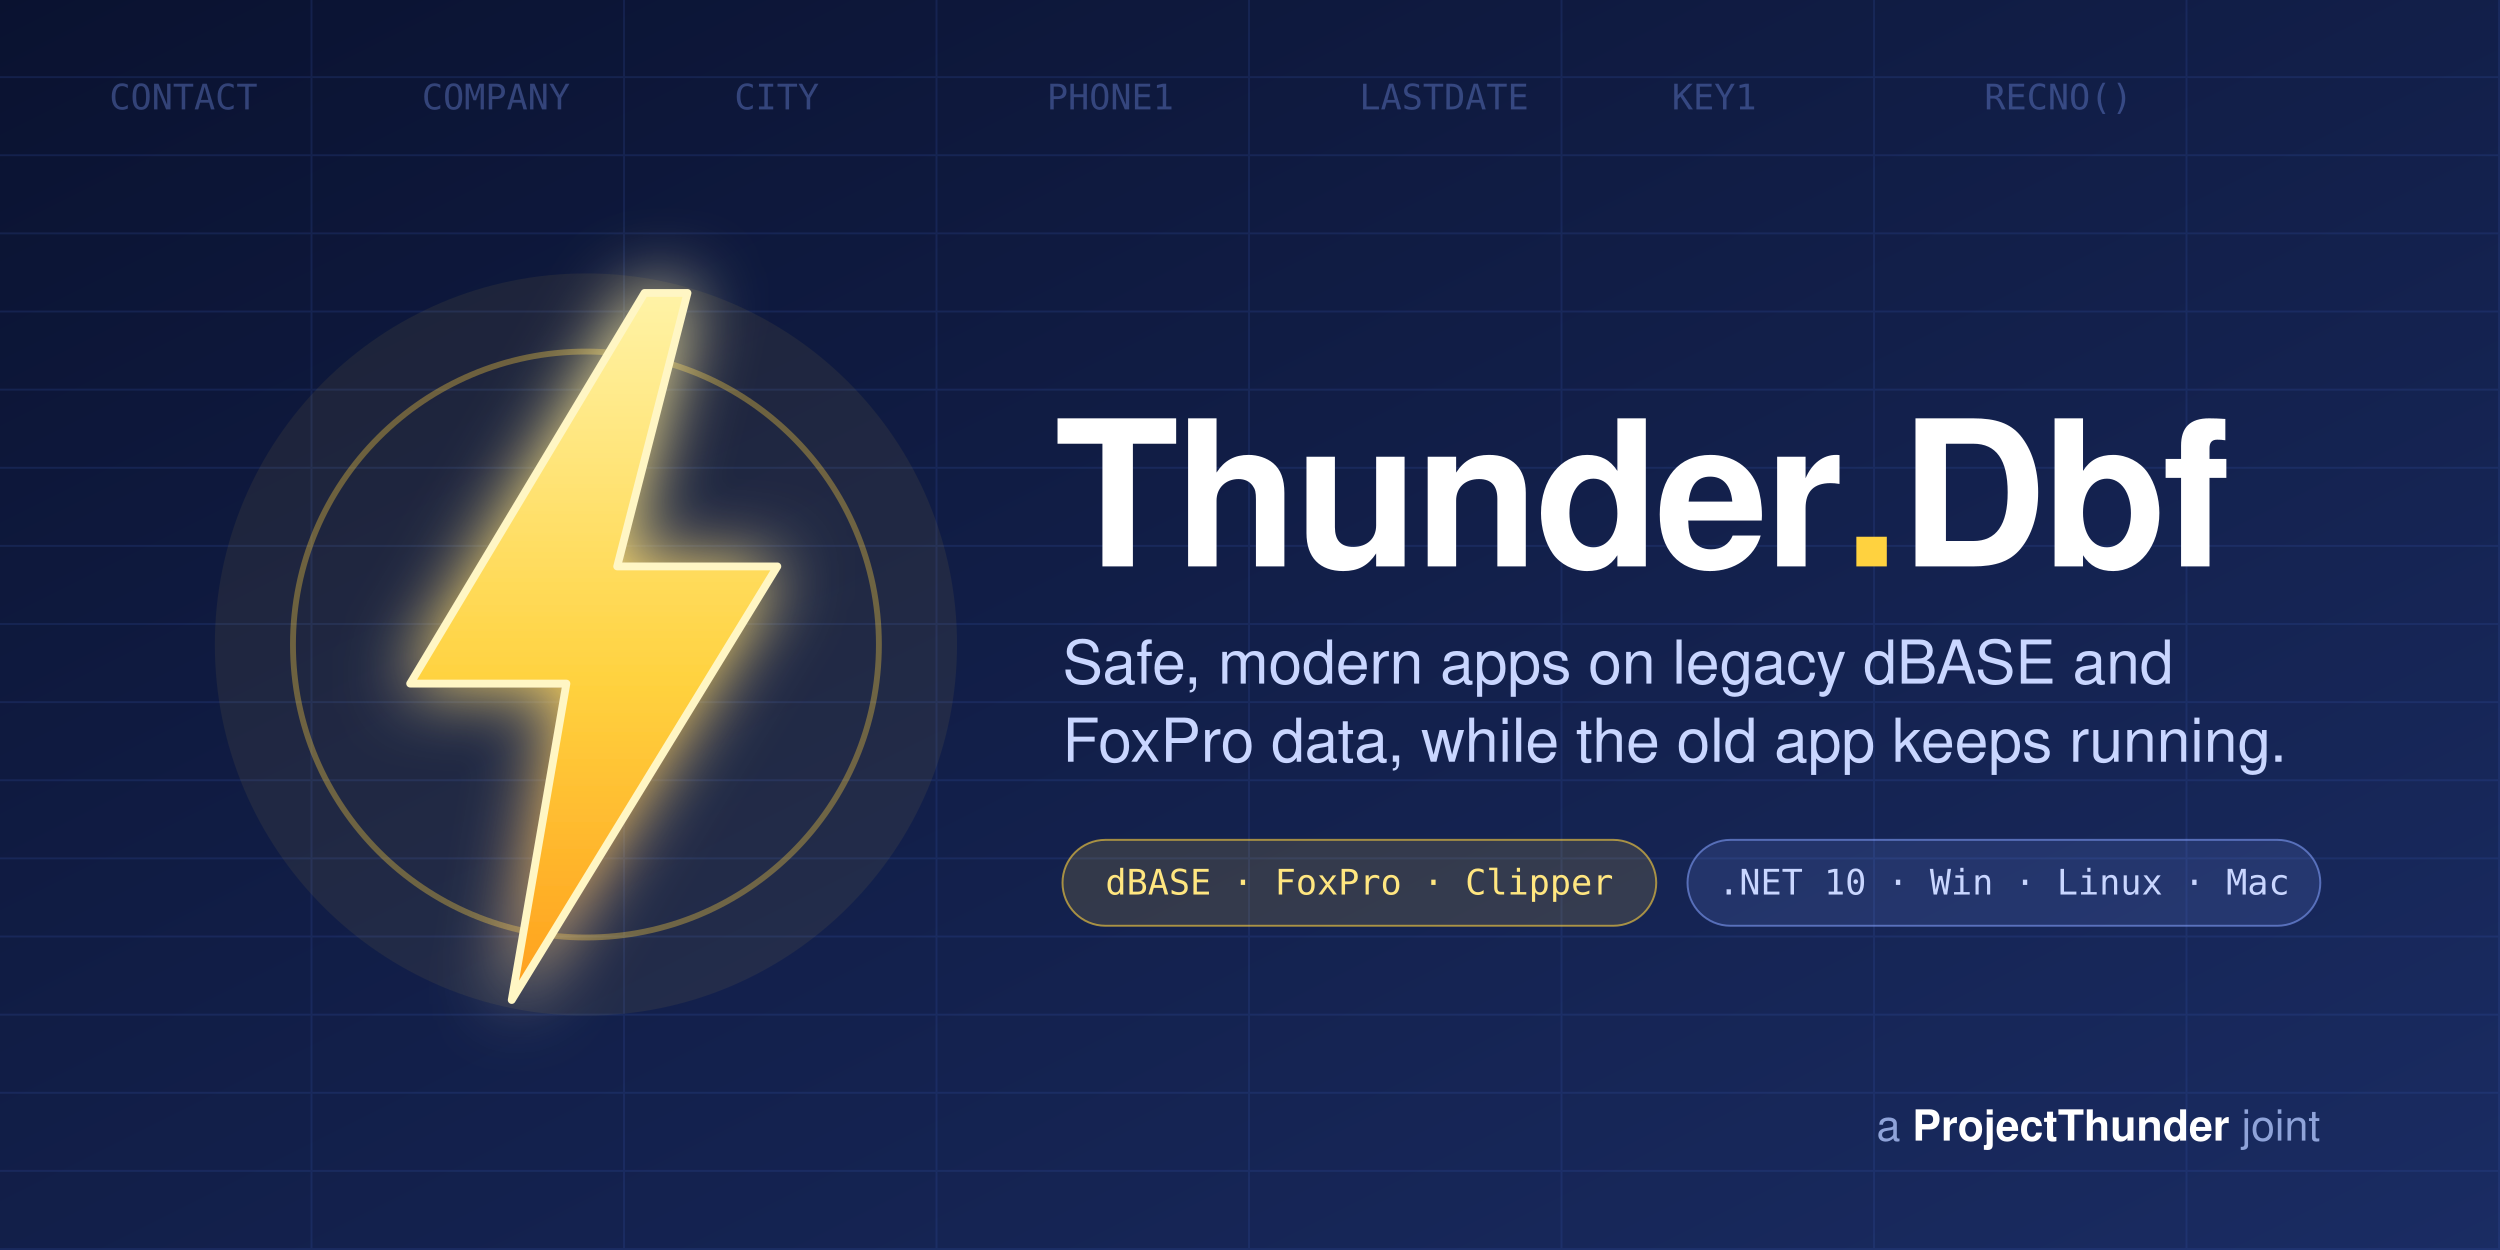
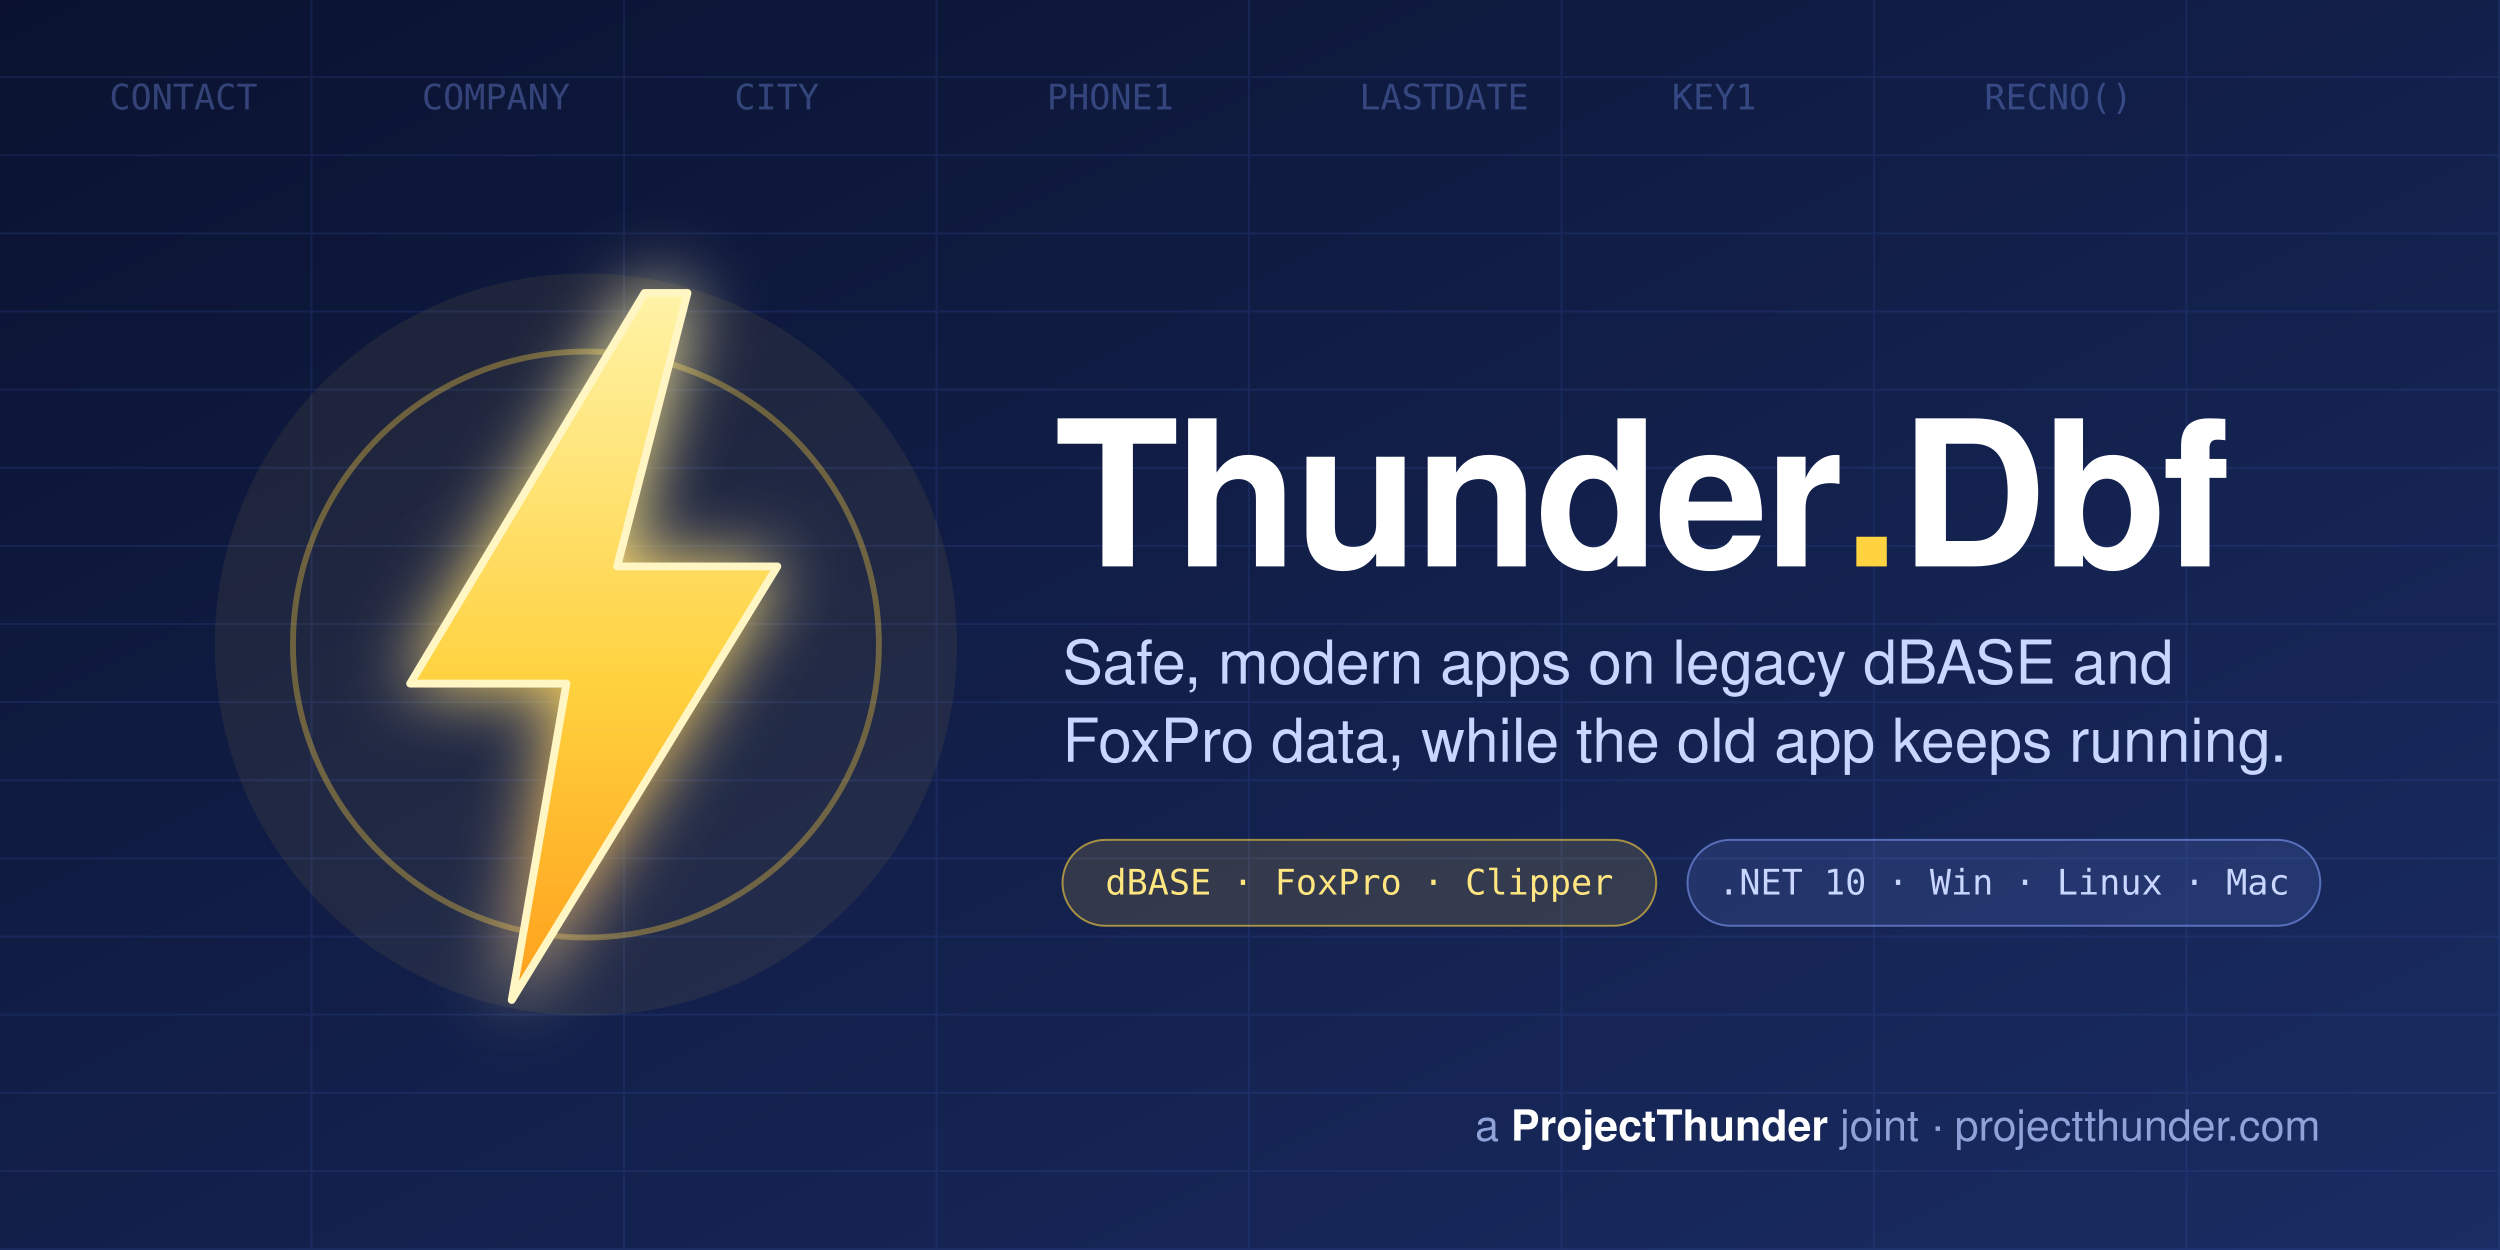
<svg xmlns="http://www.w3.org/2000/svg" width="1280" height="640" viewBox="0 0 1280 640">
  <defs>
    <linearGradient id="sky" x1="0" y1="0" x2="1" y2="1">
      <stop offset="0" stop-color="#0a1230" />
      <stop offset="1" stop-color="#1a2c63" />
    </linearGradient>
    <linearGradient id="bolt" x1="0" y1="0" x2="0" y2="1">
      <stop offset="0" stop-color="#fff3a6" />
      <stop offset=".55" stop-color="#ffd23f" />
      <stop offset="1" stop-color="#ff9f1c" />
    </linearGradient>
    <filter id="glow" x="-50%" y="-50%" width="200%" height="200%">
      <feGaussianBlur stdDeviation="18" result="b" />
      <feMerge>
        <feMergeNode in="b" />
        <feMergeNode in="SourceGraphic" />
      </feMerge>
    </filter>
    <pattern id="grid" width="160" height="40" patternUnits="userSpaceOnUse">
      <path d="M0 39.5H160M159.5 0V40" stroke="#3b5bb5" stroke-opacity=".18" fill="none" />
    </pattern>
  </defs>
  <rect width="1280" height="640" fill="url(#sky)" />
  <rect width="1280" height="640" fill="url(#grid)" />
  <g font-family="Menlo, Consolas, monospace" font-size="18" fill="#7f9cf5" fill-opacity=".35">
    <text x="56" y="56">CONTACT</text>
    <text x="216" y="56">COMPANY</text>
    <text x="376" y="56">CITY</text>
    <text x="536" y="56">PHONE1</text>
    <text x="696" y="56">LASTDATE</text>
    <text x="856" y="56">KEY1</text>
    <text x="1016" y="56">RECNO()</text>
  </g>
  <circle cx="300" cy="330" r="190" fill="#ffd23f" fill-opacity=".07" />
  <circle cx="300" cy="330" r="150" fill="none" stroke="#ffd23f" stroke-opacity=".35" stroke-width="3" />
  <path filter="url(#glow)" fill="url(#bolt)" stroke="#fff6c4" stroke-width="4" stroke-linejoin="round" d="M330 150 L210 350 L290 350 L262 512 L398 290 L316 290 L352 150 Z" />
  <g font-family="'Helvetica Neue', Helvetica, Arial, sans-serif" fill="#ffffff">
    <text x="540" y="290" font-size="104" font-weight="800" letter-spacing="-2">Thunder<tspan fill="#ffd23f">.</tspan>Dbf</text>
    <text x="544" y="350" font-size="31" fill="#c9d6ff">Safe, modern apps on legacy dBASE and</text>
    <text x="544" y="390" font-size="31" fill="#c9d6ff">FoxPro data, while the old app keeps running.</text>
  </g>
  <g font-family="Menlo, Consolas, monospace" font-size="18">
    <rect x="544" y="430" width="304" height="44" rx="22" fill="#ffd23f" fill-opacity=".14" stroke="#ffd23f" stroke-opacity=".6" />
    <text x="696" y="458" text-anchor="middle" fill="#ffe680">dBASE · FoxPro · Clipper</text>
    <rect x="864" y="430" width="324" height="44" rx="22" fill="#7f9cf5" fill-opacity=".14" stroke="#7f9cf5" stroke-opacity=".6" />
    <text x="1026" y="458" text-anchor="middle" fill="#c9d6ff">.NET 10 · Win · Linux · Mac</text>
  </g>
-   <text x="1188" y="584" text-anchor="end" font-family="'Helvetica Neue', Helvetica, Arial, sans-serif" font-size="22" fill="#8fa3d9">a <tspan font-weight="700" fill="#ffffff">ProjectThunder</tspan> joint</text>
+   <text x="1188" y="584" text-anchor="end" font-family="'Helvetica Neue', Helvetica, Arial, sans-serif" font-size="22" fill="#8fa3d9">a <tspan font-weight="700" fill="#ffffff">ProjectThunder</tspan> joint · projectthunder.com</text>
</svg>
